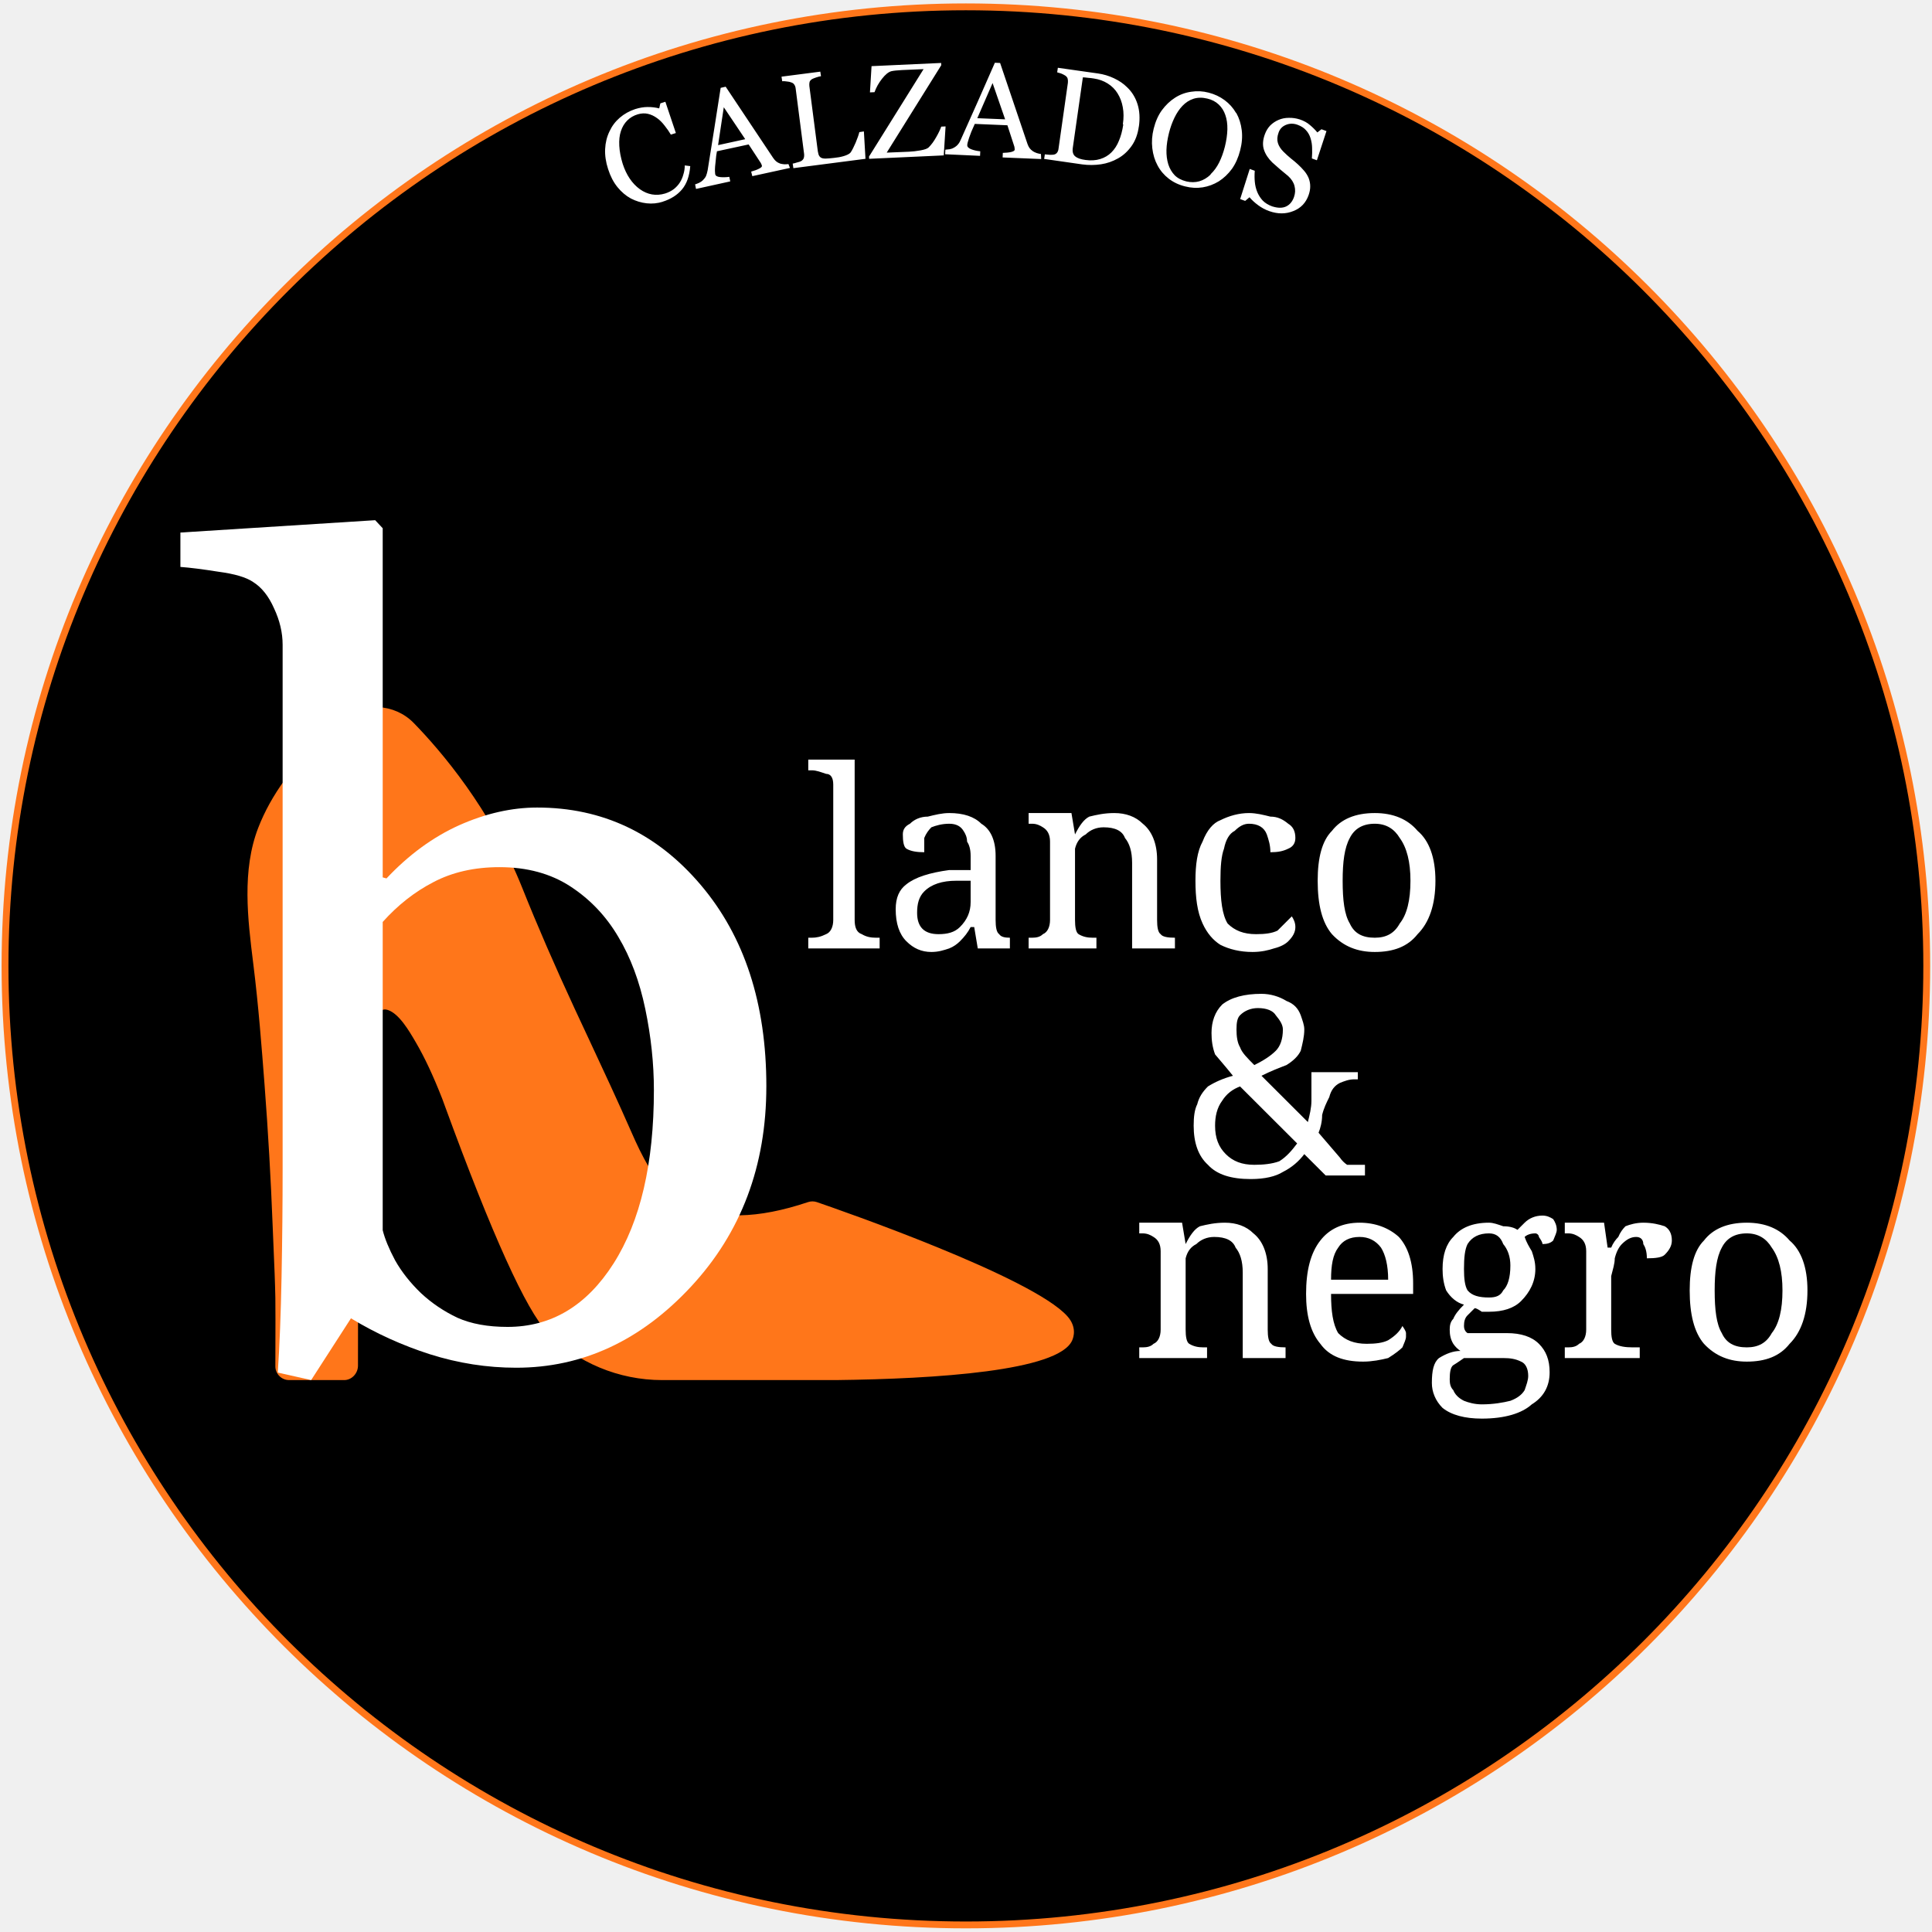
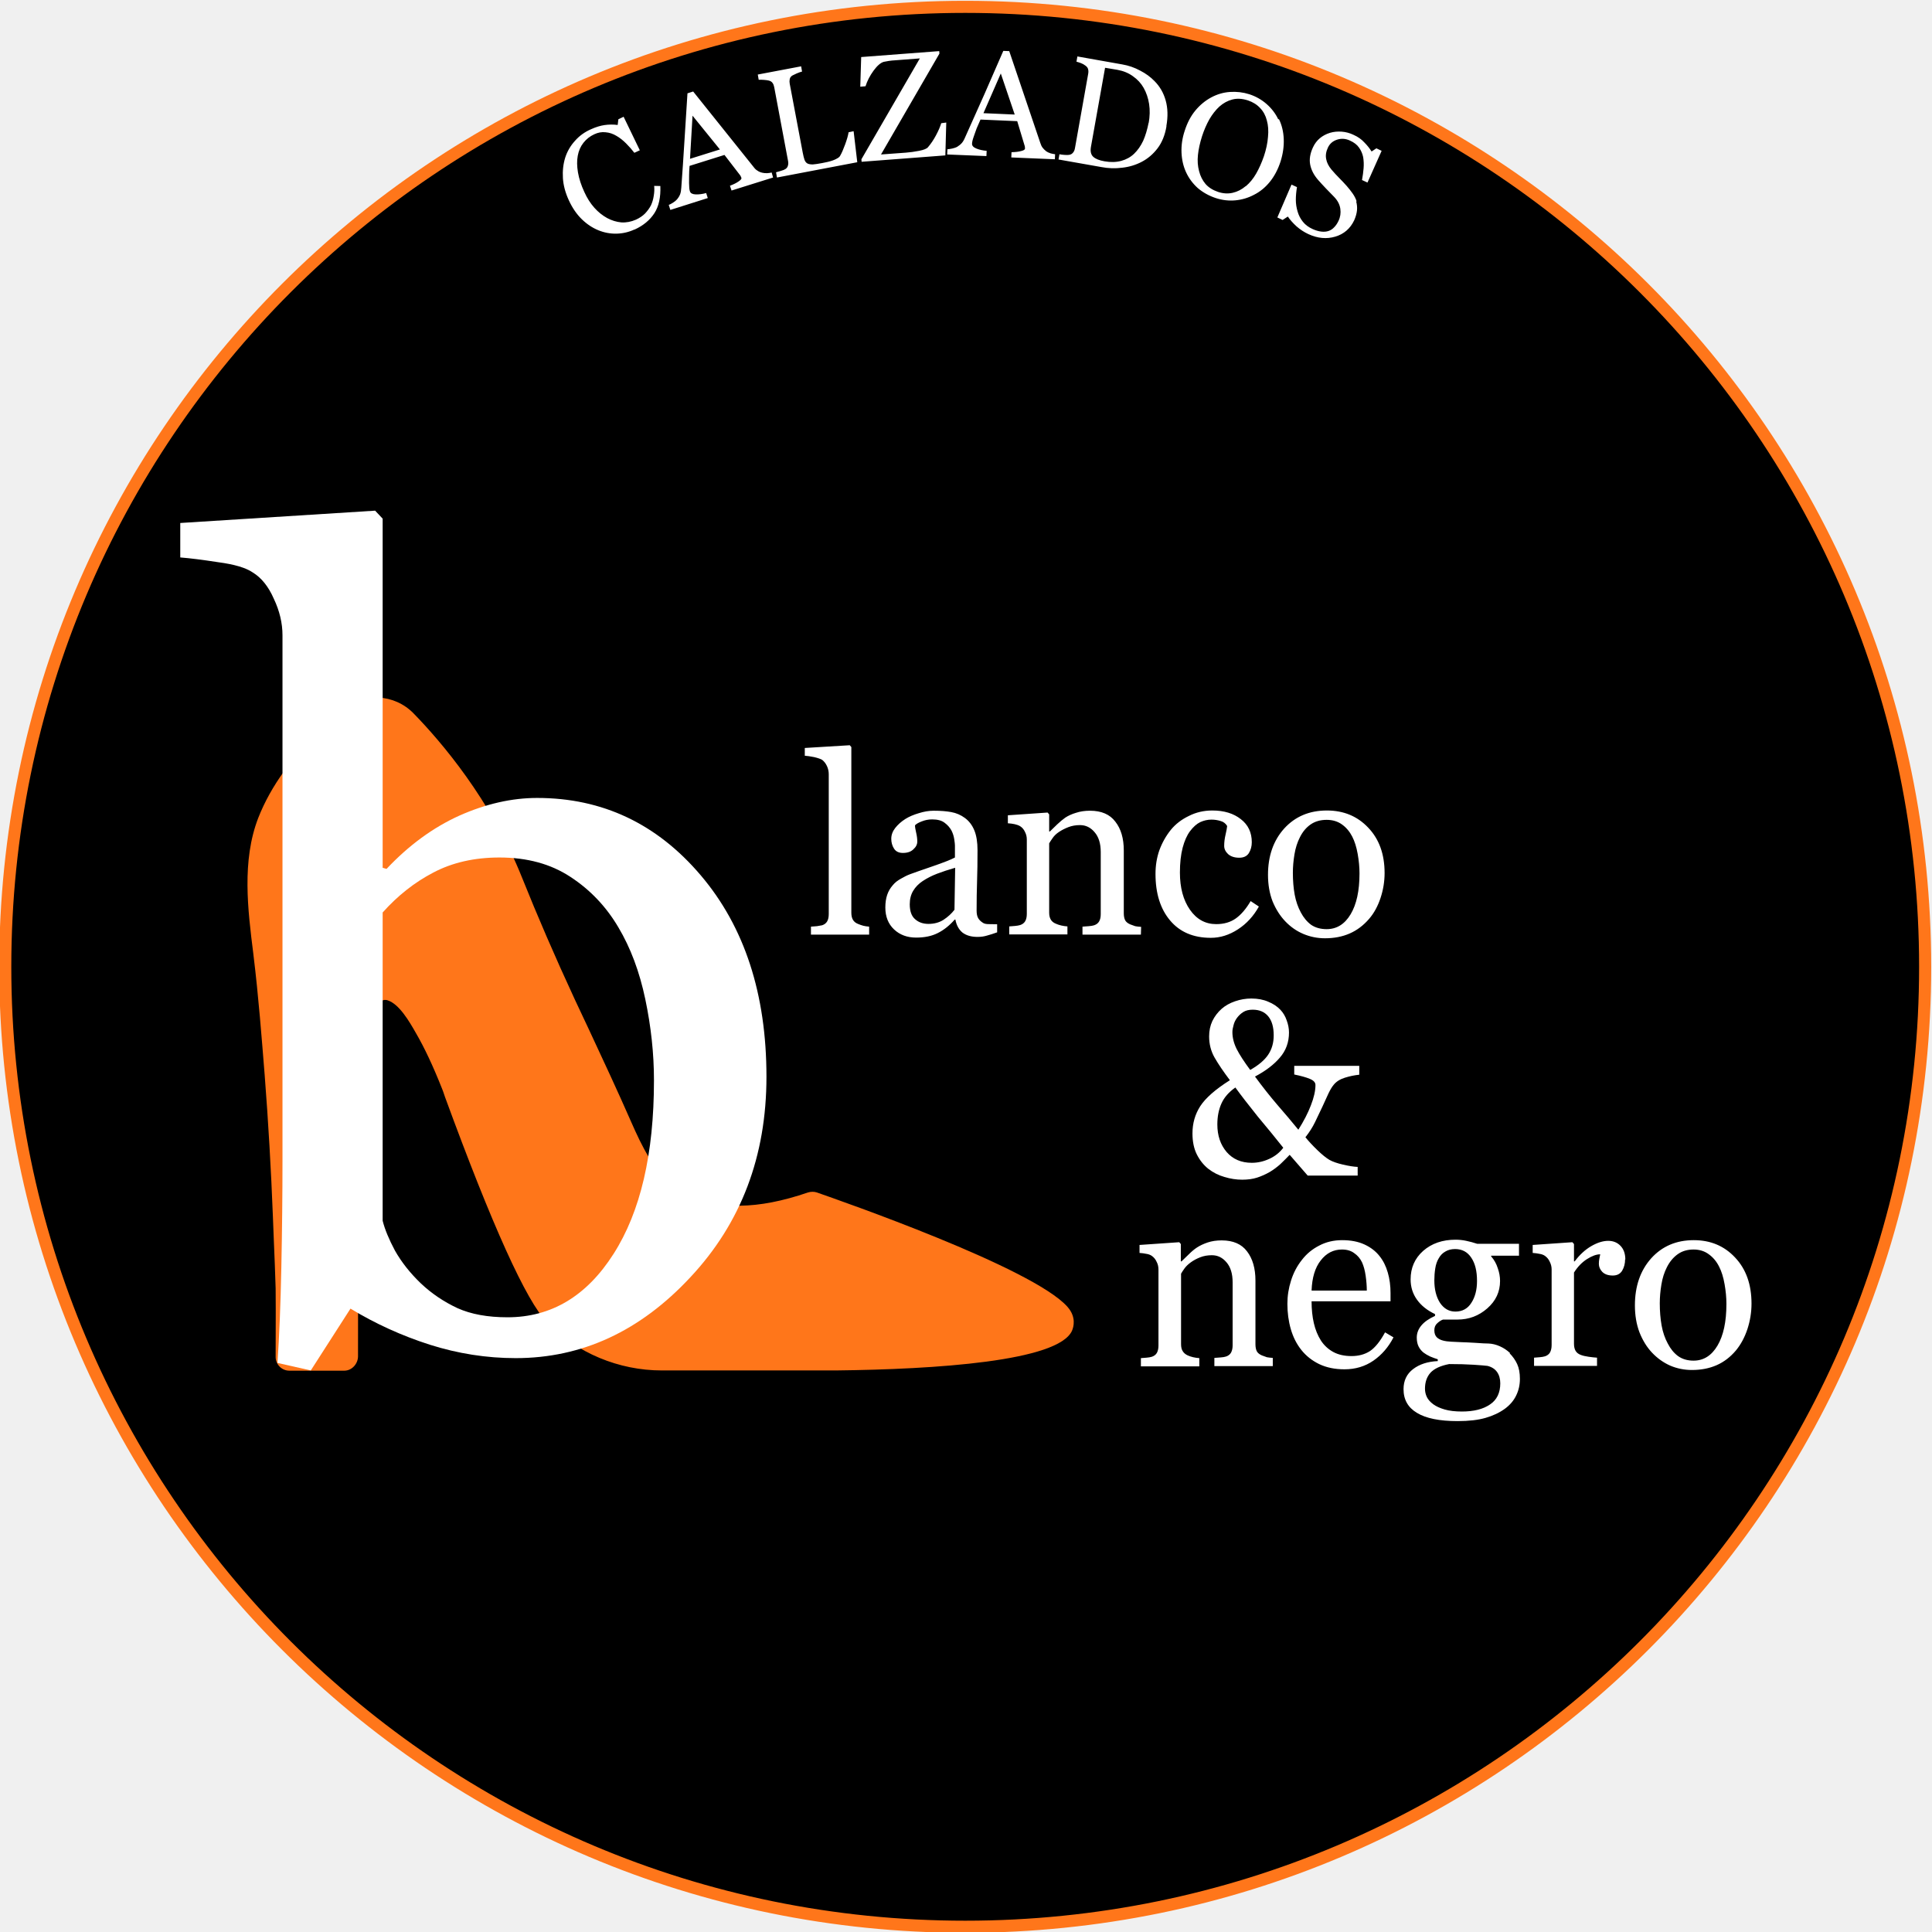
<svg xmlns="http://www.w3.org/2000/svg" width="32" height="32" viewBox="0 0 8.467 8.467" version="1.1" id="svg1">
  <defs id="defs1">
    <rect x="7.037" y="-59.932" width="122.134" height="37.23" id="rect2" />
    <clipPath clipPathUnits="userSpaceOnUse" id="clipPath11">
      <g id="use11" style="fill:#ffffff;fill-opacity:1" />
    </clipPath>
  </defs>
  <g id="layer1">
-     <ellipse style="fill:#000000;fill-opacity:1;stroke:#ff761a;stroke-width:0.03;stroke-dasharray:none;stroke-opacity:1" id="path9" cx="4.233" cy="4.233" rx="4.211" ry="4.203" />
-     <text xml:space="preserve" style="font-size:1.086px;font-family:Georgia;-inkscape-font-specification:Georgia;text-align:start;writing-mode:lr-tb;direction:ltr;text-anchor:start;fill:#ffffff;fill-opacity:1;stroke:none;stroke-width:0.03;stroke-dasharray:none;stroke-opacity:1" x="3.523" y="4.16" id="text11" transform="scale(1.000898,0.9991023)">
-       <tspan id="tspan11" style="font-size:1.086px;stroke-width:0.03" x="3.523" y="4.16">lanco</tspan>
-     </text>
-     <text xml:space="preserve" style="font-size:1.086px;font-family:Georgia;-inkscape-font-specification:Georgia;text-align:start;writing-mode:lr-tb;direction:ltr;text-anchor:start;fill:#ffffff;fill-opacity:1;stroke:none;stroke-width:0.03;stroke-dasharray:none;stroke-opacity:1" x="5.181" y="5.159" id="text12" transform="scale(1.000898,0.9991023)">
-       <tspan id="tspan12" style="stroke-width:0.03" x="5.181" y="5.159">&amp;</tspan>
-     </text>
-     <text xml:space="preserve" style="font-size:1.086px;font-family:Georgia;-inkscape-font-specification:Georgia;text-align:start;writing-mode:lr-tb;direction:ltr;text-anchor:start;fill:#ffffff;fill-opacity:1;stroke:none;stroke-width:0.03;stroke-dasharray:none;stroke-opacity:1" x="4.958" y="5.957" id="text13" transform="scale(1.000898,0.9991023)">
-       <tspan id="tspan13" style="stroke-width:0.03" x="4.958" y="5.957">negro</tspan>
-     </text>
-     <path d="m 508.156,425.424 c -21.504,-24.465 -141.67,-66.261 -155.307,-70.955 -1.766,-0.606 -3.686,-0.614 -5.487,-0.017 -15.761,5.291 -29.56,7.979 -42.214,8.209 -11.102,0.307 -27.366,-1.715 -40.892,-11.981 -12.433,-9.438 -20.07,-25.327 -26.266,-39.492 -8.508,-19.439 -17.553,-38.844 -26.308,-57.617 l -8.875,-19.055 c -12.45,-26.888 -23.1,-51.465 -32.538,-75.127 C 150.719,110.382 119.752,74.235 103.035,57.049 91.139,44.829 71.666,43.831 58.687,54.788 c -3.371,2.842 -6.664,5.769 -9.873,8.789 -20.54,19.302 -34.295,38.366 -42.061,58.3 -10.359,26.564 -6.571,57.114 -3.226,84.07 l 0.154,1.254 c 3.149,25.361 5.146,51.43 6.904,74.428 2.219,29.141 3.908,58.675 5.026,87.757 l 0.597,14.396 c 0.435,10.061 0.879,20.224 1.067,30.123 0.102,5.257 0.06,20.506 0.026,31.812 l -0.026,10.692 c 0,4.71 3.814,8.533 8.533,8.533 h 34.133 c 4.71,0 8.525,-4.207 8.533,-8.917 0.008,-6.955 0.162,-103.97 0,-144.717 -0.017,-4.727 -0.094,-8.883 -0.154,-12.672 -0.29,-16.896 -0.435,-25.378 4.71,-44.996 2.321,-8.849 6.4,-16.188 10.163,-18.244 0.845,-0.469 1.911,-0.819 3.695,-0.239 7.031,2.253 13.244,12.937 17.425,20.113 5.564,9.557 10.769,20.693 16.384,35.055 0.23,0.572 0.828,2.227 1.741,4.753 29.082,79.607 50.398,126.754 63.36,140.117 18.347,18.901 44.288,29.747 71.16,29.747 h 107.699 c 62.106,-0.742 137.907,-5.615 146.355,-24.585 1.043,-2.329 2.835,-8.456 -2.856,-14.933 z" id="path1" style="fill:#ff761a;fill-opacity:1;stroke:none;stroke-opacity:1" transform="matrix(0.00707242,0,0,0.00705973,1.084566,2.765858)" />
-     <path d="m 111.999,137.815 q 0,11.472 -7.235,19.275 -7.235,7.803 -16.795,7.803 -4.186,0 -8.268,-1.292 -4.031,-1.292 -7.596,-3.462 l -3.824,5.943 -3.204,-0.723 q 0.258,-3.824 0.362,-9.198 0.103,-5.374 0.103,-10.387 V 95.337 q 0,-1.757 -0.827,-3.514 -0.775,-1.757 -2.015,-2.532 -0.982,-0.672 -3.307,-0.982 -2.274,-0.362 -3.669,-0.465 v -3.307 l 18.707,-1.189 0.723,0.775 v 33.59 l 0.362,0.103 q 3.204,-3.411 6.976,-5.116 3.824,-1.705 7.493,-1.705 9.405,0 15.71,7.441 6.305,7.441 6.305,19.379 z m -10.8,0.362 q 0,-3.824 -0.827,-7.803 -0.827,-3.979 -2.584,-6.925 -1.757,-2.997 -4.599,-4.858 -2.842,-1.86 -6.821,-1.86 -3.617,0 -6.356,1.447 -2.687,1.395 -4.858,3.824 v 29.662 q 0.31,1.24 1.189,2.894 0.93,1.654 2.48,3.152 1.55,1.447 3.514,2.377 1.964,0.878 4.806,0.878 6.305,0 10.18,-6.098 3.876,-6.098 3.876,-16.691 z" id="text10" style="fill:#ffffff;fill-opacity:1;font-size:105.833px;font-family:Georgia;-inkscape-font-specification:Georgia;stroke-width:0.661" aria-label="b" transform="matrix(0.0456312,0,0,0.04554931,-1.752142,-1.516694)" />
-     <path style="font-size:2.381px;font-family:Georgia;-inkscape-font-specification:Georgia;white-space:pre;fill:#ffffff;stroke:#ffffff;stroke-width:1.47605e-08;stroke-linejoin:round" d="m 2.905,0.884 q -0.035,0.011 -0.071,0.007 -0.036,-0.004 -0.069,-0.021 -0.033,-0.018 -0.059,-0.05 -0.026,-0.032 -0.041,-0.079 -0.015,-0.046 -0.013,-0.088 0.002,-0.042 0.019,-0.077 0.016,-0.035 0.045,-0.06 0.029,-0.025 0.068,-0.038 0.029,-0.009 0.054,-0.009 0.026,-2.747e-4 0.051,0.006 l 0.005,-0.022 0.022,-0.007 0.046,0.137 -0.022,0.007 q -0.011,-0.019 -0.027,-0.039 -0.016,-0.021 -0.033,-0.033 -0.019,-0.014 -0.04,-0.019 -0.021,-0.005 -0.045,0.002 -0.027,0.008 -0.046,0.027 -0.019,0.019 -0.028,0.047 -0.009,0.027 -0.007,0.064 0.002,0.037 0.015,0.079 0.012,0.037 0.031,0.065 0.019,0.028 0.044,0.046 0.025,0.018 0.053,0.023 0.028,0.005 0.058,-0.004 0.022,-0.007 0.039,-0.02 0.016,-0.013 0.026,-0.029 0.01,-0.016 0.015,-0.035 0.006,-0.019 0.006,-0.039 l 0.024,0.003 q -0.005,0.065 -0.036,0.102 -0.031,0.037 -0.085,0.054 z M 3.462,0.736 3.297,0.772 3.292,0.752 q 0.022,-0.006 0.035,-0.013 0.014,-0.007 0.012,-0.013 -5.675e-4,-0.003 -0.002,-0.006 -0.001,-0.003 -0.003,-0.006 l -0.053,-0.081 -0.139,0.03 q -0.004,0.021 -0.005,0.037 -0.002,0.016 -0.003,0.029 -9.871e-4,0.013 -7.156e-4,0.021 2.714e-4,0.008 0.001,0.013 0.002,0.011 0.021,0.013 0.019,0.002 0.041,-0.001 l 0.004,0.02 -0.15,0.033 -0.004,-0.02 q 0.007,-0.002 0.018,-0.007 0.01,-0.005 0.016,-0.011 0.01,-0.01 0.014,-0.019 0.004,-0.01 0.007,-0.025 0.013,-0.081 0.029,-0.182 0.016,-0.101 0.028,-0.179 l 0.022,-0.005 0.208,0.312 q 0.007,0.01 0.013,0.015 0.007,0.006 0.018,0.01 0.007,0.002 0.018,0.003 0.011,2.3658e-4 0.018,-0.001 z M 3.266,0.61 3.172,0.47 3.147,0.636 Z m 0.52,-0.034 0.007,0.12 -0.316,0.041 -0.003,-0.02 q 0.007,-0.001 0.019,-0.005 0.013,-0.003 0.018,-0.006 0.008,-0.005 0.011,-0.012 0.003,-0.008 0.002,-0.019 l -0.037,-0.287 q -0.001,-0.01 -0.006,-0.017 -0.004,-0.007 -0.014,-0.01 -0.007,-0.003 -0.019,-0.004 -0.012,-0.002 -0.02,-0.001 l -0.003,-0.02 0.17,-0.022 0.003,0.02 q -0.008,0.001 -0.02,0.005 -0.012,0.004 -0.018,0.007 -0.009,0.005 -0.012,0.013 -0.002,0.009 -0.001,0.018 l 0.035,0.27 q 0.002,0.019 0.005,0.029 0.003,0.01 0.011,0.015 0.007,0.004 0.02,0.004 0.013,-2.6733e-4 0.037,-0.003 0.011,-0.001 0.022,-0.003 0.011,-0.002 0.021,-0.005 0.01,-0.003 0.018,-0.007 0.008,-0.004 0.012,-0.009 0.01,-0.015 0.022,-0.043 0.012,-0.029 0.016,-0.046 z m 0.358,-0.022 -0.008,0.127 -0.327,0.015 -4.442e-4,-0.01 0.239,-0.383 -0.094,0.004 q -0.016,7.3334e-4 -0.027,0.002 -0.011,0.001 -0.02,0.003 -0.019,0.005 -0.041,0.033 -0.022,0.028 -0.033,0.059 l -0.02,9.0011e-4 0.007,-0.115 0.305,-0.014 4.441e-4,0.01 -0.239,0.383 0.097,-0.004 q 0.024,-0.001 0.052,-0.006 0.027,-0.005 0.035,-0.013 0.018,-0.018 0.033,-0.045 0.015,-0.026 0.022,-0.046 z m 0.419,0.143 -0.169,-0.007 8.883e-4,-0.02 q 0.022,-4.6846e-4 0.037,-0.004 0.015,-0.004 0.015,-0.01 1.11e-4,-0.003 -2.962e-4,-0.006 -4.194e-4,-0.004 -0.001,-0.007 L 4.415,0.549 4.272,0.543 q -0.009,0.02 -0.015,0.034 -0.006,0.015 -0.01,0.027 -0.004,0.012 -0.006,0.02 -0.002,0.008 -0.002,0.012 -4.935e-4,0.011 0.017,0.018 0.018,0.007 0.04,0.009 l -8.883e-4,0.02 -0.153,-0.007 8.883e-4,-0.02 q 0.007,-2.5017e-4 0.019,-0.002 0.011,-0.002 0.019,-0.007 0.012,-0.007 0.018,-0.015 0.007,-0.008 0.013,-0.023 0.034,-0.075 0.075,-0.168 0.041,-0.093 0.073,-0.166 l 0.023,9.8106e-4 0.12,0.355 q 0.004,0.011 0.009,0.018 0.005,0.007 0.015,0.014 0.006,0.004 0.017,0.008 0.01,0.003 0.018,0.004 z M 4.405,0.523 4.35,0.364 4.283,0.518 Z m 0.586,0.031 q -0.007,0.051 -0.032,0.086 -0.025,0.035 -0.059,0.054 -0.035,0.02 -0.075,0.026 -0.041,0.006 -0.082,4.7336e-4 l -0.167,-0.024 0.003,-0.02 q 0.008,0.001 0.022,0.002 0.014,1.9668e-4 0.018,-0.001 0.009,-0.002 0.014,-0.009 0.005,-0.007 0.006,-0.017 L 4.68,0.363 q 0.001,-0.01 -9.376e-4,-0.018 -0.002,-0.008 -0.011,-0.014 -0.008,-0.005 -0.018,-0.009 -0.01,-0.003 -0.017,-0.005 l 0.003,-0.02 0.176,0.025 q 0.036,0.005 0.07,0.021 0.034,0.016 0.057,0.039 0.032,0.03 0.046,0.074 0.014,0.044 0.006,0.099 z m -0.07,-0.01 q 0.006,-0.04 -3.455e-4,-0.074 -0.006,-0.034 -0.023,-0.061 -0.016,-0.026 -0.043,-0.043 -0.027,-0.017 -0.061,-0.022 -0.012,-0.002 -0.026,-0.003 -0.015,-0.002 -0.022,-0.002 l -0.044,0.308 q -0.004,0.026 0.01,0.038 0.014,0.012 0.045,0.016 0.036,0.005 0.065,-0.004 0.029,-0.009 0.049,-0.029 0.021,-0.021 0.033,-0.051 0.013,-0.03 0.019,-0.071 z m 0.497,-0.049 q 0.019,0.034 0.024,0.076 0.005,0.042 -0.007,0.088 -0.012,0.047 -0.036,0.081 -0.025,0.034 -0.058,0.055 -0.033,0.02 -0.07,0.026 -0.038,0.006 -0.077,-0.004 -0.041,-0.01 -0.072,-0.034 -0.031,-0.024 -0.049,-0.058 -0.018,-0.033 -0.023,-0.075 -0.005,-0.042 0.006,-0.086 0.012,-0.048 0.036,-0.081 0.025,-0.034 0.058,-0.055 0.033,-0.021 0.071,-0.026 0.038,-0.006 0.076,0.004 0.039,0.01 0.07,0.033 0.031,0.023 0.05,0.056 z m -0.112,0.268 q 0.022,-0.021 0.037,-0.051 0.015,-0.03 0.025,-0.069 0.01,-0.04 0.011,-0.076 6.909e-4,-0.036 -0.009,-0.063 -0.009,-0.027 -0.029,-0.046 -0.02,-0.019 -0.05,-0.026 -0.033,-0.008 -0.061,0.001 -0.027,0.009 -0.048,0.031 -0.02,0.021 -0.035,0.052 -0.015,0.031 -0.024,0.067 -0.01,0.04 -0.011,0.074 -8.39e-4,0.034 0.008,0.063 0.009,0.028 0.028,0.048 0.019,0.019 0.051,0.027 0.03,0.007 0.057,-4.709e-4 0.027,-0.008 0.049,-0.029 z m 0.429,0.017 q 0.007,0.018 0.007,0.036 3.702e-4,0.018 -0.007,0.039 -0.018,0.051 -0.067,0.07 -0.049,0.02 -0.105,4.145e-4 -0.026,-0.009 -0.049,-0.026 -0.023,-0.017 -0.038,-0.035 l -0.019,0.016 -0.022,-0.008 0.042,-0.132 0.022,0.008 q -0.002,0.027 2.961e-4,0.049 0.002,0.023 0.011,0.045 0.009,0.021 0.024,0.037 0.016,0.016 0.041,0.025 0.019,0.006 0.034,0.006 0.016,4.226e-5 0.028,-0.006 0.012,-0.006 0.02,-0.016 0.009,-0.011 0.014,-0.026 0.008,-0.023 0.002,-0.047 -0.006,-0.024 -0.028,-0.044 -0.015,-0.013 -0.035,-0.029 -0.02,-0.017 -0.034,-0.03 -0.027,-0.026 -0.037,-0.056 -0.01,-0.03 0.004,-0.068 0.008,-0.022 0.023,-0.038 0.016,-0.016 0.037,-0.025 0.021,-0.009 0.045,-0.009 0.024,-6.4995e-4 0.048,0.007 0.027,0.009 0.045,0.025 0.018,0.015 0.032,0.032 l 0.018,-0.014 0.022,0.008 -0.042,0.128 -0.022,-0.008 q 0.002,-0.024 0.001,-0.046 -3.208e-4,-0.022 -0.007,-0.043 -0.006,-0.02 -0.02,-0.035 -0.013,-0.015 -0.038,-0.024 -0.026,-0.009 -0.05,0.001 -0.024,0.01 -0.032,0.034 -0.009,0.025 -0.003,0.045 0.006,0.02 0.024,0.038 0.016,0.016 0.033,0.03 0.017,0.013 0.032,0.027 0.014,0.013 0.026,0.027 0.012,0.014 0.019,0.03 z" id="text2" aria-label="CALZADOS" />
+     <ellipse style="fill:#000000;fill-opacity:1;stroke:#ff761a;stroke-width:0.053;stroke-dasharray:none;stroke-opacity:1" id="path9" cx="4.23" cy="4.237" rx="4.207" ry="4.207" />
+     <path d="M 3.809,4.096 H 3.554 v -0.035 q 0.012,-0.001 0.026,-0.002 0.014,-0.002 0.023,-0.004 0.015,-0.005 0.022,-0.017 0.007,-0.012 0.007,-0.032 V 3.393 q 0,-0.019 -0.008,-0.036 -0.008,-0.017 -0.021,-0.027 -0.01,-0.006 -0.035,-0.012 -0.025,-0.005 -0.041,-0.006 v -0.034 l 0.197,-0.012 0.007,0.008 v 0.726 q 0,0.019 0.007,0.031 0.007,0.012 0.022,0.018 0.012,0.005 0.023,0.008 0.012,0.003 0.026,0.004 z m 0.561,-0.01 q -0.025,0.009 -0.044,0.014 -0.019,0.006 -0.042,0.006 -0.041,0 -0.066,-0.019 -0.024,-0.02 -0.031,-0.057 h -0.003 q -0.034,0.039 -0.074,0.059 -0.039,0.02 -0.095,0.02 -0.059,0 -0.097,-0.036 -0.038,-0.036 -0.038,-0.096 0,-0.031 0.008,-0.055 0.008,-0.024 0.025,-0.043 0.013,-0.016 0.035,-0.028 0.022,-0.013 0.041,-0.02 0.024,-0.009 0.097,-0.034 0.073,-0.025 0.099,-0.039 v -0.053 q 0,-0.007 -0.003,-0.027 -0.003,-0.02 -0.012,-0.038 -0.011,-0.02 -0.03,-0.034 -0.019,-0.015 -0.055,-0.015 -0.024,0 -0.046,0.009 -0.021,0.008 -0.029,0.017 0,0.011 0.005,0.032 0.005,0.021 0.005,0.039 0,0.019 -0.017,0.034 -0.016,0.016 -0.046,0.016 -0.027,0 -0.039,-0.019 -0.012,-0.019 -0.012,-0.043 0,-0.025 0.017,-0.047 0.018,-0.023 0.045,-0.04 0.024,-0.015 0.058,-0.025 0.034,-0.011 0.066,-0.011 0.045,0 0.077,0.006 0.033,0.006 0.06,0.026 0.027,0.02 0.041,0.054 0.014,0.034 0.014,0.087 0,0.077 -0.002,0.136 -0.002,0.059 -0.002,0.129 0,0.021 0.007,0.033 0.007,0.012 0.022,0.021 0.008,0.005 0.025,0.005 0.018,5.367e-4 0.036,5.367e-4 z M 4.186,3.803 q -0.045,0.013 -0.079,0.026 -0.034,0.013 -0.063,0.032 -0.027,0.018 -0.042,0.043 -0.015,0.025 -0.015,0.059 0,0.045 0.023,0.065 0.023,0.021 0.059,0.021 0.038,0 0.066,-0.018 0.029,-0.019 0.048,-0.044 z M 5,4.096 H 4.744 v -0.035 q 0.012,-0.001 0.027,-0.002 0.015,-0.001 0.024,-0.004 0.015,-0.005 0.022,-0.017 0.007,-0.012 0.007,-0.032 V 3.734 q 0,-0.056 -0.027,-0.087 -0.026,-0.031 -0.064,-0.031 -0.028,0 -0.051,0.009 -0.023,0.009 -0.041,0.021 -0.018,0.012 -0.028,0.027 -0.01,0.014 -0.015,0.023 v 0.304 q 0,0.018 0.007,0.03 0.007,0.012 0.022,0.018 0.011,0.005 0.024,0.008 0.013,0.003 0.027,0.004 v 0.035 H 4.423 v -0.035 q 0.012,-0.001 0.025,-0.002 0.013,-0.001 0.023,-0.004 0.015,-0.005 0.022,-0.017 0.007,-0.012 0.007,-0.032 V 3.679 q 0,-0.018 -0.008,-0.033 -0.007,-0.016 -0.021,-0.025 -0.01,-0.006 -0.024,-0.009 -0.014,-0.003 -0.03,-0.004 v -0.035 l 0.174,-0.012 0.007,0.008 v 0.075 h 0.003 q 0.013,-0.013 0.032,-0.031 0.019,-0.018 0.036,-0.03 0.02,-0.013 0.047,-0.021 0.027,-0.009 0.061,-0.009 0.075,0 0.111,0.048 0.037,0.047 0.037,0.126 v 0.275 q 0,0.019 0.006,0.031 0.006,0.011 0.022,0.018 0.013,0.005 0.022,0.008 0.01,0.002 0.026,0.003 z m 0.306,0.014 q -0.114,0 -0.178,-0.076 -0.064,-0.076 -0.064,-0.204 0,-0.056 0.017,-0.104 0.018,-0.049 0.05,-0.089 0.031,-0.038 0.079,-0.061 0.047,-0.024 0.103,-0.024 0.077,0 0.125,0.038 0.048,0.037 0.048,0.101 0,0.027 -0.013,0.048 -0.013,0.02 -0.042,0.02 -0.031,0 -0.049,-0.016 -0.017,-0.016 -0.017,-0.036 0,-0.024 0.006,-0.049 0.006,-0.026 0.007,-0.038 -0.01,-0.017 -0.029,-0.022 -0.019,-0.006 -0.04,-0.006 -0.025,0 -0.049,0.011 -0.023,0.011 -0.045,0.04 -0.02,0.027 -0.032,0.072 -0.012,0.046 -0.012,0.109 0,0.1 0.044,0.163 0.044,0.063 0.115,0.063 0.051,0 0.086,-0.025 0.035,-0.025 0.065,-0.076 L 5.517,3.973 Q 5.482,4.036 5.425,4.073 5.368,4.11 5.307,4.11 Z M 6.068,3.826 q 0,0.056 -0.018,0.11 -0.018,0.054 -0.05,0.091 -0.037,0.043 -0.085,0.064 -0.048,0.021 -0.108,0.021 -0.05,0 -0.095,-0.019 -0.045,-0.019 -0.08,-0.056 -0.034,-0.036 -0.055,-0.087 -0.02,-0.052 -0.02,-0.116 0,-0.124 0.071,-0.203 0.072,-0.079 0.187,-0.079 0.11,0 0.181,0.075 0.072,0.075 0.072,0.199 z m -0.11,0.001 q 0,-0.04 -0.008,-0.085 -0.008,-0.045 -0.024,-0.076 -0.017,-0.033 -0.045,-0.053 -0.028,-0.02 -0.067,-0.02 -0.041,0 -0.07,0.02 -0.029,0.02 -0.047,0.056 -0.017,0.033 -0.024,0.075 -0.007,0.042 -0.007,0.081 0,0.052 0.008,0.096 0.008,0.043 0.027,0.078 0.018,0.034 0.045,0.054 0.028,0.019 0.068,0.019 0.066,0 0.105,-0.065 0.039,-0.065 0.039,-0.179 z" id="text11" style="font-size:1.086px;font-family:Georgia;-inkscape-font-specification:Georgia;fill:#ffffff;stroke-width:0.03" aria-label="lanco" />
+     <path d="m 5.957,4.71 q -0.031,0.003 -0.063,0.013 -0.032,0.01 -0.049,0.031 -0.011,0.013 -0.023,0.038 -0.011,0.025 -0.027,0.059 -0.016,0.034 -0.032,0.067 -0.016,0.033 -0.042,0.066 0.021,0.026 0.052,0.056 0.031,0.03 0.053,0.043 0.021,0.012 0.06,0.021 0.039,0.009 0.064,0.01 v 0.038 H 5.731 l -0.079,-0.091 q -0.018,0.019 -0.04,0.04 -0.022,0.02 -0.047,0.035 -0.028,0.016 -0.056,0.025 -0.028,0.009 -0.065,0.009 -0.039,0 -0.078,-0.012 -0.039,-0.011 -0.071,-0.036 -0.031,-0.025 -0.05,-0.063 -0.019,-0.038 -0.019,-0.092 0,-0.066 0.034,-0.119 0.035,-0.054 0.13,-0.114 -0.043,-0.057 -0.067,-0.099 -0.024,-0.042 -0.024,-0.093 0,-0.037 0.014,-0.067 0.015,-0.031 0.041,-0.054 0.024,-0.021 0.059,-0.033 0.035,-0.012 0.071,-0.012 0.042,0 0.074,0.014 0.032,0.013 0.053,0.035 0.019,0.02 0.028,0.047 0.01,0.027 0.01,0.053 0,0.064 -0.04,0.11 -0.039,0.046 -0.109,0.083 0.05,0.068 0.098,0.124 0.048,0.055 0.092,0.109 0.036,-0.057 0.055,-0.107 0.02,-0.051 0.02,-0.089 0,-0.017 -0.025,-0.027 -0.024,-0.01 -0.068,-0.019 v -0.038 H 5.957 Z M 5.582,4.537 q 0,-0.054 -0.024,-0.083 -0.024,-0.029 -0.068,-0.029 -0.025,0 -0.041,0.01 -0.016,0.01 -0.028,0.026 -0.011,0.015 -0.015,0.032 -0.005,0.017 -0.005,0.03 0,0.037 0.019,0.075 0.019,0.037 0.059,0.091 0.055,-0.031 0.079,-0.067 0.024,-0.036 0.024,-0.084 z M 5.624,5.03 Q 5.574,4.967 5.512,4.893 5.451,4.817 5.414,4.766 q -0.043,0.03 -0.061,0.07 -0.018,0.04 -0.018,0.092 0,0.073 0.041,0.121 0.041,0.047 0.11,0.047 0.039,0 0.076,-0.017 0.038,-0.017 0.062,-0.049 z" id="text12" style="font-size:1.086px;font-family:Georgia;-inkscape-font-specification:Georgia;fill:#ffffff;stroke-width:0.03" aria-label="&amp;" />
+     <path d="M 5.578,5.987 H 5.322 v -0.036 q 0.012,-0.001 0.027,-0.002 0.015,-0.001 0.024,-0.004 0.015,-0.005 0.022,-0.017 0.007,-0.013 0.007,-0.032 v -0.276 q 0,-0.057 -0.027,-0.088 -0.026,-0.031 -0.064,-0.031 -0.028,0 -0.051,0.009 -0.023,0.009 -0.041,0.022 -0.018,0.013 -0.028,0.027 -0.01,0.014 -0.015,0.023 v 0.309 q 0,0.019 0.007,0.03 0.007,0.012 0.022,0.019 0.011,0.005 0.024,0.008 0.013,0.003 0.027,0.004 v 0.036 H 5 v -0.036 q 0.012,-0.001 0.025,-0.002 0.013,-0.001 0.023,-0.004 0.015,-0.005 0.022,-0.017 0.007,-0.013 0.007,-0.032 V 5.564 q 0,-0.019 -0.008,-0.034 -0.007,-0.016 -0.021,-0.026 -0.01,-0.007 -0.024,-0.009 -0.014,-0.003 -0.03,-0.004 v -0.035 l 0.174,-0.012 0.007,0.008 v 0.076 h 0.003 q 0.013,-0.013 0.032,-0.031 0.019,-0.019 0.036,-0.03 0.02,-0.013 0.047,-0.022 0.027,-0.009 0.061,-0.009 0.075,0 0.111,0.048 0.037,0.048 0.037,0.128 v 0.279 q 0,0.019 0.006,0.031 0.006,0.011 0.022,0.018 0.013,0.005 0.022,0.008 0.01,0.002 0.026,0.003 z M 6.107,5.861 q -0.033,0.064 -0.088,0.102 -0.055,0.038 -0.127,0.038 -0.063,0 -0.111,-0.023 -0.047,-0.023 -0.078,-0.062 -0.031,-0.039 -0.046,-0.091 -0.015,-0.052 -0.015,-0.111 0,-0.052 0.016,-0.102 0.016,-0.051 0.048,-0.091 0.03,-0.039 0.075,-0.062 0.045,-0.024 0.101,-0.024 0.057,0 0.098,0.019 0.041,0.019 0.066,0.051 0.024,0.03 0.036,0.072 0.012,0.041 0.012,0.09 v 0.036 H 5.748 q 0,0.053 0.01,0.096 0.01,0.043 0.031,0.076 0.021,0.032 0.054,0.05 0.033,0.018 0.08,0.018 0.047,0 0.081,-0.022 0.034,-0.023 0.066,-0.082 z M 5.99,5.656 q 0,-0.03 -0.005,-0.065 Q 5.98,5.556 5.969,5.532 5.957,5.507 5.935,5.492 5.914,5.476 5.881,5.476 q -0.056,0 -0.093,0.048 -0.037,0.047 -0.04,0.132 z m 0.626,0.275 q 0.021,0.021 0.033,0.047 0.012,0.026 0.012,0.065 0,0.039 -0.016,0.072 -0.016,0.034 -0.05,0.059 -0.036,0.026 -0.085,0.04 -0.049,0.014 -0.122,0.014 -0.119,0 -0.178,-0.036 -0.059,-0.035 -0.059,-0.104 0,-0.056 0.042,-0.088 0.042,-0.032 0.108,-0.035 v -0.008 q -0.016,-0.005 -0.033,-0.012 -0.017,-0.008 -0.029,-0.017 -0.014,-0.011 -0.022,-0.027 -0.008,-0.016 -0.008,-0.039 0,-0.029 0.02,-0.053 0.02,-0.024 0.06,-0.042 v -0.008 q -0.051,-0.024 -0.079,-0.063 -0.028,-0.039 -0.028,-0.089 0,-0.076 0.055,-0.125 0.056,-0.049 0.142,-0.049 0.024,0 0.047,0.005 0.024,0.005 0.048,0.013 h 0.183 v 0.052 H 6.535 v 0.003 q 0.02,0.023 0.029,0.052 0.01,0.028 0.01,0.056 0,0.071 -0.056,0.12 -0.056,0.049 -0.13,0.049 h -0.064 q -0.012,0.004 -0.025,0.016 -0.013,0.011 -0.013,0.031 0,0.02 0.011,0.031 0.011,0.01 0.027,0.014 0.015,0.004 0.036,0.005 0.021,0.001 0.042,0.002 0.023,5.443e-4 0.064,0.003 0.041,0.003 0.058,0.003 0.024,0.001 0.049,0.012 0.025,0.011 0.045,0.03 z M 6.473,5.613 q 0,-0.064 -0.025,-0.101 -0.025,-0.038 -0.071,-0.038 -0.025,0 -0.043,0.011 -0.018,0.01 -0.029,0.03 -0.011,0.018 -0.015,0.044 -0.004,0.025 -0.004,0.052 0,0.06 0.025,0.099 0.026,0.038 0.067,0.038 0.046,0 0.07,-0.038 0.025,-0.038 0.025,-0.096 z M 6.575,6.063 q 0,-0.03 -0.014,-0.05 -0.014,-0.02 -0.042,-0.027 -0.015,-0.002 -0.061,-0.005 -0.046,-0.003 -0.107,-0.003 -0.057,0.011 -0.082,0.038 -0.024,0.027 -0.024,0.07 0,0.019 0.008,0.036 0.008,0.017 0.028,0.032 0.019,0.014 0.05,0.023 0.031,0.009 0.076,0.009 0.078,0 0.123,-0.031 0.045,-0.03 0.045,-0.093 z M 7.122,5.519 q 0,0.028 -0.013,0.05 -0.013,0.021 -0.041,0.021 -0.03,0 -0.046,-0.016 -0.015,-0.016 -0.015,-0.035 0,-0.012 0.002,-0.022 0.002,-0.01 0.004,-0.02 -0.025,0 -0.058,0.021 -0.033,0.021 -0.057,0.059 v 0.312 q 0,0.019 0.007,0.031 0.007,0.012 0.023,0.018 0.013,0.005 0.034,0.008 0.021,0.003 0.037,0.004 v 0.036 h -0.276 v -0.036 q 0.012,-0.001 0.025,-0.002 0.013,-0.001 0.023,-0.004 0.015,-0.005 0.022,-0.017 0.007,-0.013 0.007,-0.032 v -0.332 q 0,-0.017 -0.008,-0.033 -0.007,-0.016 -0.021,-0.026 -0.01,-0.007 -0.024,-0.009 -0.014,-0.003 -0.03,-0.004 v -0.035 l 0.174,-0.012 0.007,0.008 v 0.076 h 0.003 q 0.033,-0.044 0.073,-0.067 0.04,-0.023 0.074,-0.023 0.033,0 0.054,0.022 0.021,0.022 0.021,0.06 z M 7.676,5.713 q 0,0.057 -0.018,0.112 -0.018,0.054 -0.05,0.093 -0.037,0.044 -0.085,0.065 -0.048,0.021 -0.108,0.021 -0.05,0 -0.095,-0.019 -0.045,-0.02 -0.08,-0.057 -0.034,-0.036 -0.055,-0.089 -0.02,-0.053 -0.02,-0.118 0,-0.126 0.071,-0.206 0.072,-0.08 0.187,-0.08 0.11,0 0.181,0.076 0.072,0.076 0.072,0.202 z M 7.566,5.714 q 0,-0.041 -0.008,-0.086 -0.008,-0.046 -0.024,-0.077 -0.017,-0.034 -0.045,-0.054 -0.028,-0.021 -0.067,-0.021 -0.041,0 -0.07,0.021 -0.029,0.021 -0.047,0.057 -0.017,0.033 -0.024,0.076 -0.007,0.042 -0.007,0.082 0,0.052 0.008,0.097 0.008,0.044 0.027,0.079 0.018,0.035 0.045,0.055 0.028,0.02 0.068,0.02 0.066,0 0.105,-0.066 0.039,-0.066 0.039,-0.182 z" id="text13" style="font-size:1.086px;font-family:Georgia;-inkscape-font-specification:Georgia;fill:#ffffff;stroke-width:0.031" aria-label="negro" />
+     <path d="M 4.678,5.727 C 4.526,5.555 3.677,5.26 3.58,5.226 3.568,5.222 3.554,5.222 3.541,5.226 3.43,5.264 3.332,5.283 3.243,5.284 3.164,5.286 3.049,5.272 2.953,5.2 2.866,5.133 2.812,5.021 2.768,4.921 2.708,4.784 2.644,4.647 2.582,4.514 L 2.519,4.38 C 2.431,4.19 2.356,4.016 2.289,3.849 2.151,3.503 1.931,3.248 1.813,3.127 1.729,3.04 1.591,3.033 1.5,3.111 1.476,3.131 1.452,3.152 1.43,3.173 1.285,3.309 1.187,3.444 1.132,3.584 1.059,3.772 1.086,3.988 1.11,4.178 l 0.001,0.009 c 0.022,0.179 0.036,0.363 0.049,0.525 0.016,0.206 0.028,0.414 0.036,0.62 l 0.004,0.102 c 0.003,0.071 0.006,0.143 0.008,0.213 7.213e-4,0.037 4.243e-4,0.145 1.838e-4,0.225 l -1.838e-4,0.075 c 0,0.033 0.027,0.06 0.06,0.06 h 0.241 c 0.033,0 0.06,-0.03 0.06,-0.063 5.66e-5,-0.049 0.001,-0.734 0,-1.022 -1.202e-4,-0.033 -6.648e-4,-0.063 -0.001,-0.089 -0.002,-0.119 -0.003,-0.179 0.033,-0.318 0.016,-0.062 0.045,-0.114 0.072,-0.129 0.006,-0.003 0.014,-0.006 0.026,-0.002 0.05,0.016 0.094,0.091 0.123,0.142 0.039,0.067 0.076,0.146 0.116,0.247 0.002,0.004 0.006,0.016 0.012,0.034 0.206,0.562 0.356,0.895 0.448,0.989 0.13,0.133 0.313,0.21 0.503,0.21 h 0.762 c 0.439,-0.005 0.975,-0.04 1.035,-0.174 0.007,-0.016 0.02,-0.06 -0.02,-0.105 z" id="path1" style="fill:#ff761a;fill-opacity:1;stroke:none;stroke-width:0.007;stroke-opacity:1" />
+     <path d="m 2.866,4.735 q 0,0.483 -0.177,0.76 -0.177,0.278 -0.465,0.278 -0.13,0 -0.219,-0.04 Q 1.915,5.691 1.845,5.625 1.774,5.557 1.731,5.481 1.691,5.406 1.677,5.35 V 3.999 Q 1.776,3.888 1.899,3.824 2.024,3.758 2.189,3.758 q 0.182,0 0.311,0.085 0.13,0.085 0.21,0.221 0.08,0.134 0.118,0.315 0.038,0.181 0.038,0.355 z M 3.359,4.719 q 0,-0.544 -0.288,-0.883 -0.288,-0.339 -0.717,-0.339 -0.167,0 -0.342,0.078 -0.172,0.078 -0.318,0.233 l -0.017,-0.005 V 2.273 l -0.033,-0.035 -0.854,0.054 v 0.151 q 0.064,0.005 0.167,0.021 0.106,0.014 0.151,0.045 0.057,0.035 0.092,0.115 0.038,0.08 0.038,0.16 v 2.297 q 0,0.228 -0.005,0.473 -0.005,0.245 -0.017,0.419 l 0.146,0.033 0.174,-0.271 q 0.163,0.099 0.347,0.158 0.186,0.059 0.377,0.059 0.436,0 0.766,-0.355 Q 3.359,5.241 3.359,4.719 Z" id="text10" style="font-size:105.833px;font-family:Georgia;-inkscape-font-specification:Georgia;fill:#ffffff;fill-opacity:1;stroke-width:0.03" aria-label="b" />
+     <path d="m 2.78,1.006 q -0.037,0.017 -0.078,0.018 -0.041,9.015e-4 -0.08,-0.015 -0.039,-0.016 -0.072,-0.048 -0.034,-0.033 -0.057,-0.083 -0.023,-0.05 -0.026,-0.097 -0.003,-0.048 0.01,-0.09 0.013,-0.041 0.043,-0.074 0.029,-0.033 0.071,-0.051 0.031,-0.014 0.059,-0.018 0.028,-0.004 0.057,-3.2724e-4 l 0.003,-0.025 0.023,-0.011 0.071,0.147 -0.024,0.011 q -0.015,-0.02 -0.036,-0.041 -0.021,-0.021 -0.042,-0.033 -0.023,-0.014 -0.048,-0.016 -0.025,-0.003 -0.05,0.009 -0.028,0.013 -0.047,0.037 -0.019,0.024 -0.025,0.057 -0.006,0.032 9.527e-4,0.073 0.007,0.041 0.028,0.086 0.018,0.04 0.044,0.069 0.025,0.028 0.056,0.045 0.03,0.016 0.062,0.019 0.032,0.002 0.064,-0.012 0.024,-0.011 0.04,-0.027 0.016,-0.017 0.026,-0.036 0.009,-0.02 0.012,-0.041 0.004,-0.022 0.002,-0.044 l 0.027,4.9573e-4 q 0.003,0.074 -0.026,0.119 -0.03,0.046 -0.087,0.072 z M 3.388,0.778 3.206,0.835 3.199,0.814 q 0.024,-0.009 0.038,-0.019 0.015,-0.01 0.012,-0.016 -8.774e-4,-0.003 -0.003,-0.007 -0.002,-0.004 -0.004,-0.006 L 3.175,0.679 3.022,0.727 q -0.002,0.024 -0.002,0.042 -1.651e-4,0.018 -1.864e-4,0.033 1.892e-4,0.015 0.001,0.023 0.001,0.009 0.003,0.014 0.004,0.012 0.025,0.013 0.022,6.3226e-4 0.046,-0.006 l 0.007,0.022 -0.164,0.052 -0.007,-0.022 q 0.008,-0.003 0.019,-0.01 0.011,-0.007 0.017,-0.014 0.01,-0.012 0.014,-0.023 0.004,-0.011 0.005,-0.029 0.007,-0.093 0.014,-0.208 0.007,-0.115 0.013,-0.205 l 0.025,-0.008 0.265,0.331 q 0.008,0.011 0.017,0.016 0.008,0.006 0.021,0.009 0.008,0.002 0.021,0.002 0.012,-8.3589e-4 0.02,-0.003 z M 3.155,0.655 3.035,0.507 3.024,0.696 Z m 0.586,-0.08 0.016,0.136 -0.352,0.067 -0.004,-0.023 q 0.007,-0.002 0.021,-0.006 0.014,-0.004 0.02,-0.008 0.009,-0.006 0.011,-0.015 0.003,-0.009 5.834e-4,-0.021 L 3.393,0.382 q -0.002,-0.011 -0.007,-0.018 -0.005,-0.008 -0.017,-0.011 -0.008,-0.002 -0.022,-0.003 -0.014,-0.001 -0.022,-3.4221e-4 l -0.004,-0.023 0.19,-0.036 0.004,0.023 q -0.009,0.002 -0.023,0.008 -0.013,0.006 -0.019,0.009 -0.01,0.006 -0.012,0.016 -0.002,0.01 -6.94e-5,0.02 l 0.057,0.302 q 0.004,0.021 0.008,0.032 0.004,0.011 0.013,0.016 0.008,0.004 0.023,0.004 0.015,-0.001 0.041,-0.006 0.012,-0.002 0.024,-0.005 0.013,-0.003 0.024,-0.007 0.011,-0.004 0.019,-0.009 0.009,-0.005 0.012,-0.011 0.01,-0.017 0.022,-0.05 0.012,-0.033 0.015,-0.053 z m 0.406,-0.038 -0.004,0.144 -0.367,0.028 -8.516e-4,-0.011 0.256,-0.442 -0.105,0.008 q -0.018,0.001 -0.031,0.003 -0.012,0.002 -0.022,0.004 -0.021,0.006 -0.045,0.039 -0.024,0.033 -0.035,0.068 l -0.023,0.002 0.004,-0.13 0.342,-0.026 8.516e-4,0.011 -0.256,0.442 0.109,-0.008 q 0.027,-0.002 0.058,-0.008 0.031,-0.006 0.039,-0.016 0.019,-0.022 0.035,-0.052 0.016,-0.03 0.023,-0.053 z m 0.476,0.161 -0.191,-0.008 9.917e-4,-0.023 q 0.025,-5.2397e-4 0.042,-0.005 0.017,-0.004 0.017,-0.011 1.257e-4,-0.003 -3.381e-4,-0.007 -4.638e-4,-0.004 -0.002,-0.008 L 4.458,0.531 4.297,0.524 q -0.01,0.022 -0.017,0.039 -0.006,0.017 -0.011,0.031 -0.005,0.014 -0.007,0.022 -0.002,0.009 -0.002,0.014 -5.587e-4,0.013 0.019,0.021 0.02,0.008 0.045,0.01 l -9.916e-4,0.023 -0.172,-0.007 9.917e-4,-0.023 q 0.008,-2.8221e-4 0.021,-0.003 0.013,-0.003 0.021,-0.007 0.013,-0.008 0.021,-0.017 0.008,-0.009 0.015,-0.026 0.038,-0.085 0.085,-0.19 0.046,-0.106 0.082,-0.188 l 0.026,0.001 0.136,0.402 q 0.004,0.013 0.01,0.021 0.006,0.008 0.016,0.016 0.007,0.005 0.019,0.009 0.012,0.003 0.02,0.004 z M 4.447,0.502 4.386,0.322 4.31,0.496 Z m 0.665,0.052 q -0.01,0.058 -0.039,0.096 -0.029,0.038 -0.069,0.059 -0.04,0.021 -0.086,0.026 -0.046,0.006 -0.092,-0.003 l -0.187,-0.033 0.004,-0.023 q 0.009,0.002 0.024,0.003 0.015,7.4494e-4 0.02,-6.3441e-4 0.01,-0.002 0.016,-0.01 0.006,-0.007 0.008,-0.019 l 0.058,-0.326 q 0.002,-0.011 -3.729e-4,-0.02 -0.002,-0.009 -0.012,-0.016 -0.009,-0.007 -0.02,-0.011 -0.011,-0.004 -0.019,-0.006 l 0.004,-0.023 0.197,0.035 q 0.041,0.007 0.078,0.027 0.037,0.019 0.063,0.046 0.035,0.035 0.049,0.085 0.014,0.05 0.003,0.112 z m -0.078,-0.014 q 0.008,-0.045 0.002,-0.084 -0.006,-0.039 -0.024,-0.071 -0.017,-0.03 -0.047,-0.051 -0.029,-0.021 -0.068,-0.028 -0.013,-0.002 -0.03,-0.005 -0.016,-0.003 -0.024,-0.004 l -0.062,0.347 q -0.005,0.029 0.01,0.043 0.015,0.014 0.05,0.02 0.04,0.007 0.073,-0.002 0.033,-0.009 0.056,-0.031 0.024,-0.023 0.04,-0.057 0.015,-0.034 0.024,-0.08 z m 0.571,-0.018 q 0.019,0.039 0.021,0.087 0.002,0.048 -0.014,0.099 -0.017,0.052 -0.047,0.089 -0.03,0.037 -0.07,0.057 -0.038,0.02 -0.081,0.024 -0.043,0.004 -0.086,-0.01 -0.045,-0.015 -0.079,-0.044 -0.033,-0.03 -0.051,-0.069 -0.018,-0.039 -0.02,-0.086 -0.002,-0.048 0.014,-0.096 0.017,-0.053 0.047,-0.089 0.03,-0.036 0.069,-0.057 0.039,-0.021 0.082,-0.024 0.044,-0.003 0.085,0.01 0.043,0.014 0.076,0.043 0.033,0.029 0.051,0.067 z M 5.46,0.816 q 0.026,-0.022 0.045,-0.055 0.019,-0.033 0.034,-0.076 0.015,-0.045 0.018,-0.085 0.004,-0.04 -0.005,-0.072 -0.008,-0.032 -0.029,-0.054 -0.021,-0.023 -0.054,-0.034 -0.037,-0.012 -0.068,-0.004 -0.031,0.008 -0.057,0.031 -0.024,0.022 -0.044,0.056 -0.019,0.034 -0.032,0.074 -0.014,0.044 -0.018,0.082 -0.004,0.038 0.005,0.071 0.008,0.032 0.028,0.056 0.02,0.023 0.055,0.035 0.033,0.011 0.064,0.004 0.031,-0.007 0.057,-0.029 z m 0.483,0.065 q 0.006,0.021 0.004,0.041 -0.002,0.02 -0.012,0.043 -0.026,0.055 -0.083,0.072 -0.057,0.017 -0.118,-0.011 -0.028,-0.013 -0.052,-0.034 -0.024,-0.022 -0.038,-0.043 l -0.023,0.015 -0.023,-0.011 0.062,-0.144 0.024,0.011 q -0.005,0.03 -0.005,0.056 1.171e-4,0.026 0.008,0.052 0.007,0.024 0.023,0.044 0.016,0.02 0.043,0.032 0.02,0.009 0.038,0.011 0.018,0.002 0.032,-0.003 0.014,-0.005 0.024,-0.016 0.011,-0.011 0.019,-0.028 0.012,-0.025 0.008,-0.053 -0.004,-0.028 -0.027,-0.052 -0.015,-0.016 -0.036,-0.037 -0.02,-0.021 -0.034,-0.037 -0.028,-0.032 -0.035,-0.067 -0.007,-0.035 0.012,-0.076 0.011,-0.024 0.03,-0.04 0.019,-0.016 0.045,-0.024 0.024,-0.007 0.051,-0.005 0.027,0.002 0.052,0.014 0.029,0.013 0.047,0.033 0.019,0.019 0.032,0.04 l 0.021,-0.014 0.023,0.011 -0.062,0.139 -0.024,-0.011 q 0.005,-0.027 0.007,-0.052 0.002,-0.025 -0.002,-0.049 -0.005,-0.023 -0.018,-0.041 -0.013,-0.019 -0.04,-0.031 -0.028,-0.013 -0.056,-0.004 -0.028,0.009 -0.04,0.034 -0.013,0.027 -0.008,0.051 0.004,0.023 0.023,0.046 0.017,0.02 0.034,0.037 0.017,0.017 0.033,0.035 0.014,0.016 0.026,0.033 0.012,0.017 0.018,0.036 z" id="text1" style="font-size:0.661px;font-family:Georgia;-inkscape-font-specification:Georgia;text-align:center;text-anchor:middle;fill:#ffffff;stroke-width:0.053;stroke-linejoin:round" aria-label="CALZADOS" />
  </g>
</svg>
